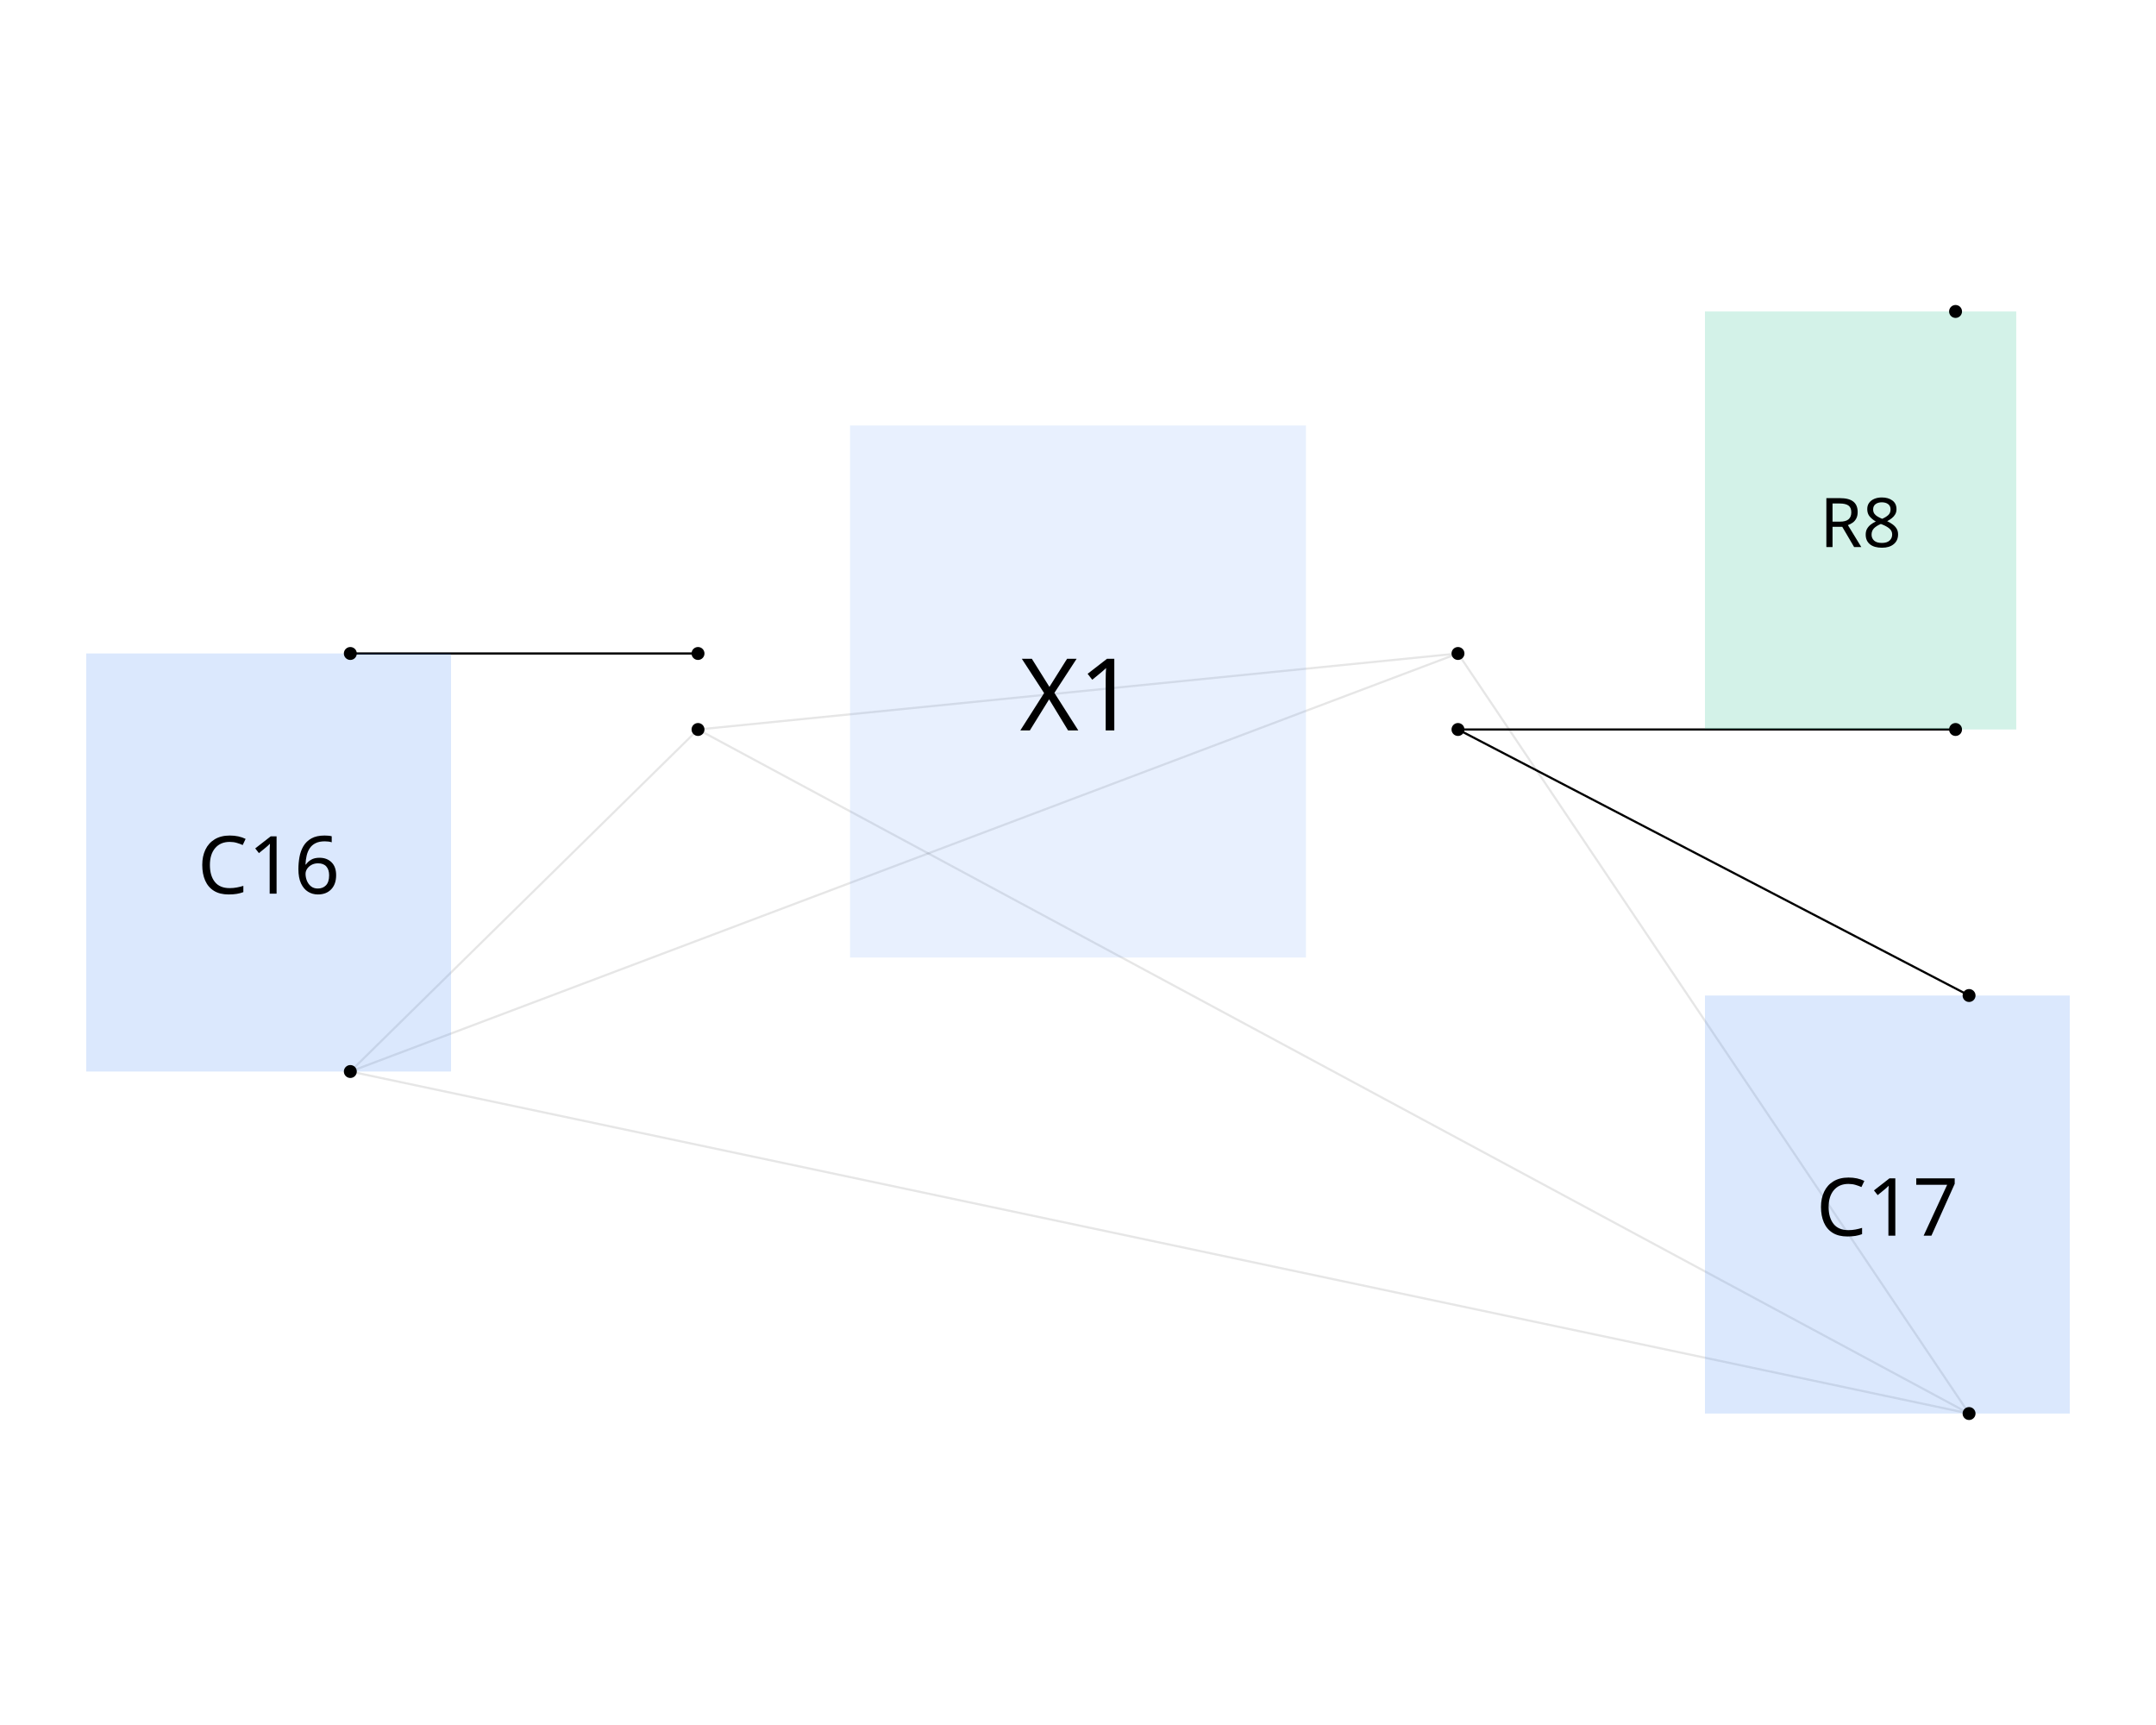
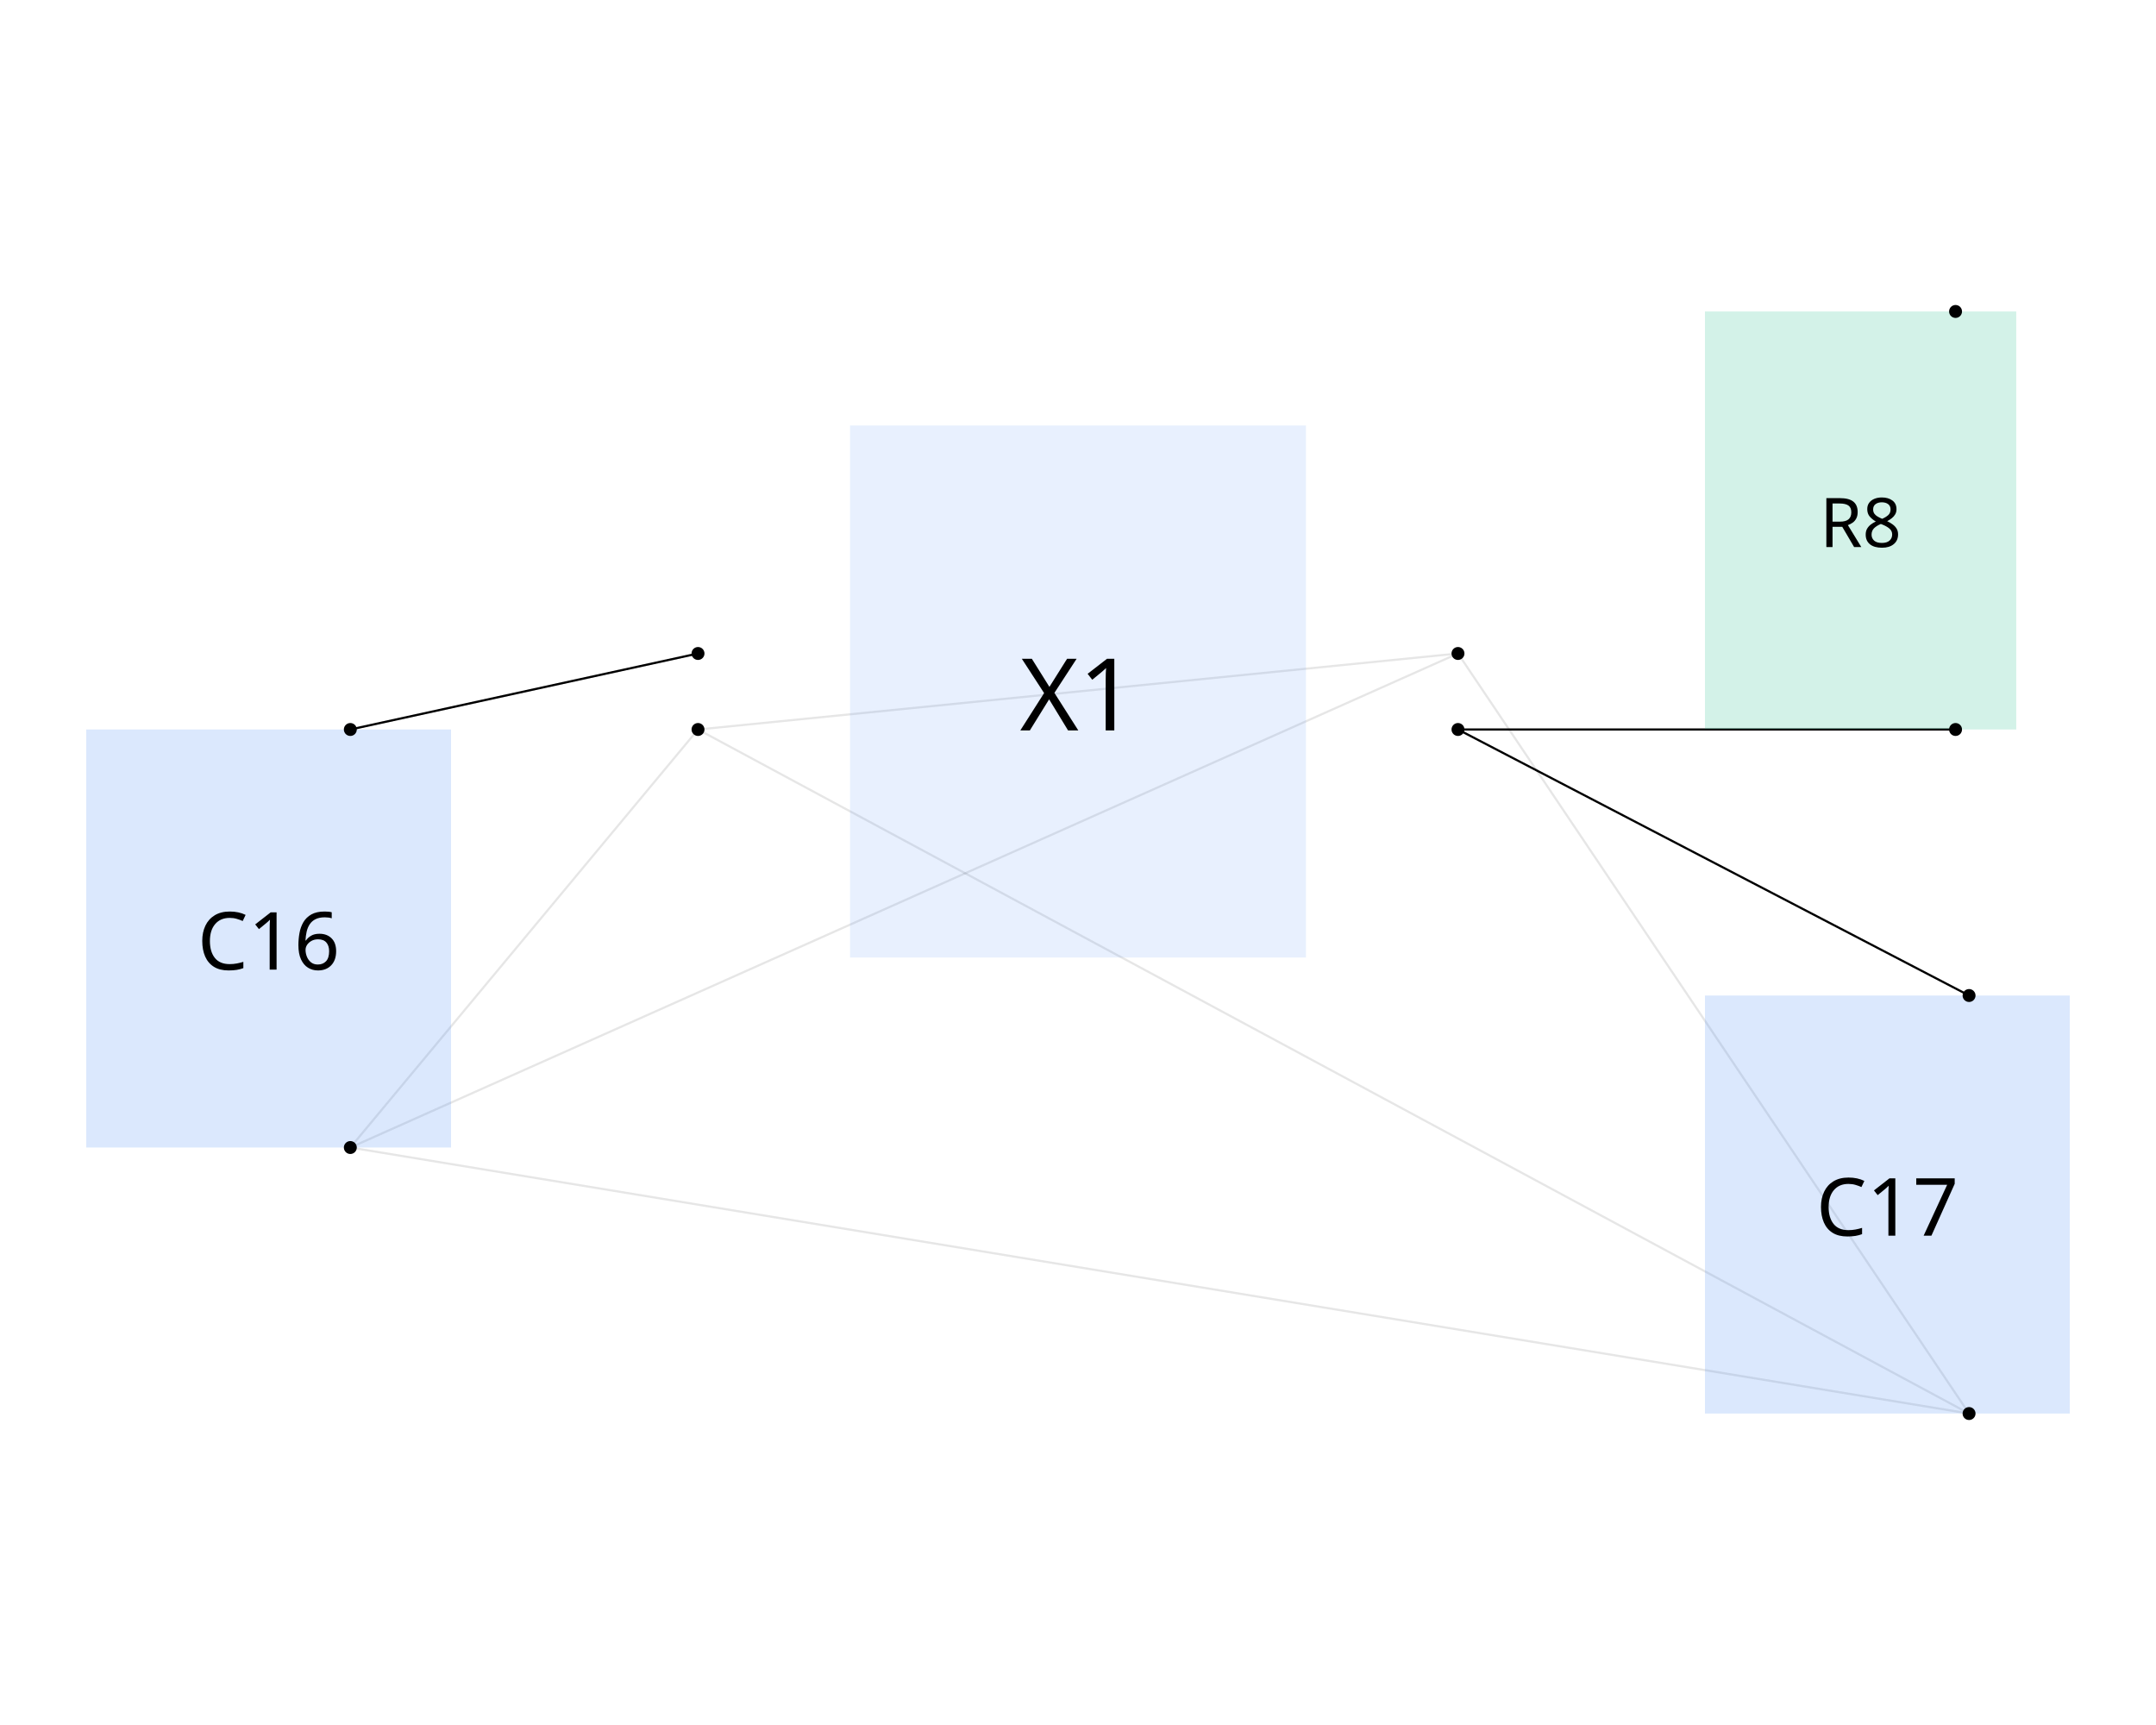
<svg xmlns="http://www.w3.org/2000/svg" width="1000" height="800" viewBox="0 0 1000 800">
  <rect width="100%" height="100%" fill="white" />
  <g>
-     <polyline data-points="2.3449999999999998,-1.9000000000000001 -1.9149999999999998,-1.0000000000000002" data-type="line" data-label="" points="913.295,655.556 162.49,496.935" fill="none" stroke="rgba(0,0,0,0.1)" stroke-width="1px" />
+     <polyline data-points="2.3449999999999998,-1.9000000000000001 -1.9149999999999998,-1.2000000000000002" data-type="line" data-label="" points="913.295,655.556 162.49,532.184" fill="none" stroke="rgba(0,0,0,0.1)" stroke-width="1px" />
  </g>
  <g>
    <polyline data-points="2.3449999999999998,-1.9000000000000001 -1,-0.1" data-type="line" data-label="" points="913.295,655.556 323.755,338.314" fill="none" stroke="rgba(0,0,0,0.1)" stroke-width="1px" />
  </g>
  <g>
    <polyline data-points="2.3449999999999998,-1.9000000000000001 1,0.1" data-type="line" data-label="" points="913.295,655.556 676.245,303.065" fill="none" stroke="rgba(0,0,0,0.1)" stroke-width="1px" />
  </g>
  <g>
-     <polyline data-points="-1.9149999999999998,-1.0000000000000002 -1,-0.1" data-type="line" data-label="" points="162.49,496.935 323.755,338.314" fill="none" stroke="rgba(0,0,0,0.1)" stroke-width="1px" />
+     <polyline data-points="-1.9149999999999998,-1.2000000000000002 -1,-0.1" data-type="line" data-label="" points="162.49,532.184 323.755,338.314" fill="none" stroke="rgba(0,0,0,0.1)" stroke-width="1px" />
  </g>
  <g>
-     <polyline data-points="-1.9149999999999998,-1.0000000000000002 1,0.1" data-type="line" data-label="" points="162.49,496.935 676.245,303.065" fill="none" stroke="rgba(0,0,0,0.1)" stroke-width="1px" />
+     <polyline data-points="-1.9149999999999998,-1.2000000000000002 1,0.1" data-type="line" data-label="" points="162.49,532.184 676.245,303.065" fill="none" stroke="rgba(0,0,0,0.1)" stroke-width="1px" />
  </g>
  <g>
    <polyline data-points="-1,-0.1 1,0.1" data-type="line" data-label="" points="323.755,338.314 676.245,303.065" fill="none" stroke="rgba(0,0,0,0.1)" stroke-width="1px" />
  </g>
  <g>
-     <polyline data-points="-1.915,0.09999999999999987 -1,0.1" data-type="line" data-label="" points="162.49,303.065 323.755,303.065" fill="none" stroke="rgba(0,0,0,0.1)" stroke-width="1px" />
+     <polyline data-points="-1.915,-0.10000000000000009 -1,0.1" data-type="line" data-label="" points="162.49,338.314 323.755,303.065" fill="none" stroke="rgba(0,0,0,0.1)" stroke-width="1px" />
  </g>
  <g>
    <polyline data-points="1,-0.1 2.3449999999999998,-0.8" data-type="line" data-label="" points="676.245,338.314 913.295,461.686" fill="none" stroke="black" stroke-width="1px" />
  </g>
  <g>
    <polyline data-points="1,-0.1 2.3094553499999995,-0.09999999999999987" data-type="line" data-label="" points="676.245,338.314 907.03,338.314" fill="none" stroke="black" stroke-width="1px" />
  </g>
  <g>
-     <polyline data-points="-1,0.1 -1.915,0.09999999999999987" data-type="line" data-label="" points="323.755,303.065 162.49,303.065" fill="none" stroke="black" stroke-width="1px" />
+     <polyline data-points="-1,0.1 -1.915,-0.10000000000000009" data-type="line" data-label="" points="323.755,303.065 162.49,338.314" fill="none" stroke="black" stroke-width="1px" />
  </g>
  <g>
    <rect data-type="rect" data-label="R8" data-x="2.0595915124999995" data-y="0.4500000000000002" x="790.805" y="144.444" width="144.377" height="193.87" fill="rgba(16, 185, 129, 0.18)" stroke="none" stroke-width="0.006" />
  </g>
  <g>
    <rect data-type="rect" data-label="C17" data-x="2.13" data-y="-1.35" x="790.805" y="461.686" width="169.195" height="193.87" fill="rgba(59, 130, 246, 0.18)" stroke="none" stroke-width="0.006" />
  </g>
  <g>
-     <rect data-type="rect" data-label="C16" data-x="-2.13" data-y="-0.4500000000000002" x="40" y="303.065" width="169.195" height="193.87" fill="rgba(59, 130, 246, 0.18)" stroke="none" stroke-width="0.006" />
+     <rect data-type="rect" data-label="C16" data-x="-2.13" data-y="-0.6500000000000001" x="40" y="338.314" width="169.195" height="193.87" fill="rgba(59, 130, 246, 0.18)" stroke="none" stroke-width="0.006" />
  </g>
  <g>
    <rect data-type="rect" data-label="X1" data-x="0" data-y="0" x="394.253" y="197.318" width="211.494" height="246.743" fill="rgba(59, 130, 246, 0.12)" stroke="none" stroke-width="0.006" />
  </g>
  <text data-type="text" data-label="R8" data-x="2.0595915124999995" data-y="0.4500000000000002" x="862.993" y="241.379" fill="black" font-size="31.763" font-family="sans-serif" text-anchor="middle" dominant-baseline="central">R8</text>
  <text data-type="text" data-label="C17" data-x="2.13" data-y="-1.35" x="875.402" y="558.621" fill="black" font-size="37.223" font-family="sans-serif" text-anchor="middle" dominant-baseline="central">C17</text>
-   <text data-type="text" data-label="C16" data-x="-2.13" data-y="-0.4500000000000002" x="124.598" y="400" fill="black" font-size="37.223" font-family="sans-serif" text-anchor="middle" dominant-baseline="central">C16</text>
+   <text data-type="text" data-label="C16" data-x="-2.13" data-y="-0.6500000000000001" x="124.598" y="435.249" fill="black" font-size="37.223" font-family="sans-serif" text-anchor="middle" dominant-baseline="central">C16</text>
  <text data-type="text" data-label="X1" data-x="0" data-y="0" x="500" y="320.69" fill="black" font-size="46.529" font-family="sans-serif" text-anchor="middle" dominant-baseline="central">X1</text>
  <g>
    <circle data-type="point" data-label="R8.1 (unnamedsubcircuitsubcircuit_source_group_5_connectivity_net33)" data-x="2.3094553499999995" data-y="1" cx="907.03" cy="144.444" r="3" fill="black" />
  </g>
  <g>
    <circle data-type="point" data-label="R8.2" data-x="2.3094553499999995" data-y="-0.09999999999999987" cx="907.03" cy="338.314" r="3" fill="black" />
  </g>
  <g>
    <circle data-type="point" data-label="C17.1" data-x="2.3449999999999998" data-y="-0.8" cx="913.295" cy="461.686" r="3" fill="black" />
  </g>
  <g>
    <circle data-type="point" data-label="C17.2 (unnamedsubcircuitsubcircuit_source_group_5_connectivity_net1)" data-x="2.3449999999999998" data-y="-1.9000000000000001" cx="913.295" cy="655.556" r="3" fill="black" />
  </g>
  <g>
-     <circle data-type="point" data-label="C16.1 (unnamedsubcircuitsubcircuit_source_group_5_connectivity_net34)" data-x="-1.915" data-y="0.09999999999999987" cx="162.49" cy="303.065" r="3" fill="black" />
+     <circle data-type="point" data-label="C16.1 (unnamedsubcircuitsubcircuit_source_group_5_connectivity_net34)" data-x="-1.915" data-y="-0.10000000000000009" cx="162.49" cy="338.314" r="3" fill="black" />
  </g>
  <g>
-     <circle data-type="point" data-label="C16.2 (unnamedsubcircuitsubcircuit_source_group_5_connectivity_net1)" data-x="-1.9149999999999998" data-y="-1.0000000000000002" cx="162.49" cy="496.935" r="3" fill="black" />
+     <circle data-type="point" data-label="C16.2 (unnamedsubcircuitsubcircuit_source_group_5_connectivity_net1)" data-x="-1.9149999999999998" data-y="-1.2000000000000002" cx="162.49" cy="532.184" r="3" fill="black" />
  </g>
  <g>
    <circle data-type="point" data-label="X1.1 (unnamedsubcircuitsubcircuit_source_group_5_connectivity_net34)" data-x="-1" data-y="0.1" cx="323.755" cy="303.065" r="3" fill="black" />
  </g>
  <g>
    <circle data-type="point" data-label="X1.2 (unnamedsubcircuitsubcircuit_source_group_5_connectivity_net1)" data-x="-1" data-y="-0.1" cx="323.755" cy="338.314" r="3" fill="black" />
  </g>
  <g>
    <circle data-type="point" data-label="X1.3" data-x="1" data-y="-0.1" cx="676.245" cy="338.314" r="3" fill="black" />
  </g>
  <g>
    <circle data-type="point" data-label="X1.4 (unnamedsubcircuitsubcircuit_source_group_5_connectivity_net1)" data-x="1" data-y="0.1" cx="676.245" cy="303.065" r="3" fill="black" />
  </g>
  <g id="crosshair" style="display: none">
    <line id="crosshair-h" y1="0" y2="800" stroke="#666" stroke-width="0.5" />
    <line id="crosshair-v" x1="0" x2="1000" stroke="#666" stroke-width="0.5" />
    <text id="coordinates" font-family="monospace" font-size="12" fill="#666" />
  </g>
</svg>
